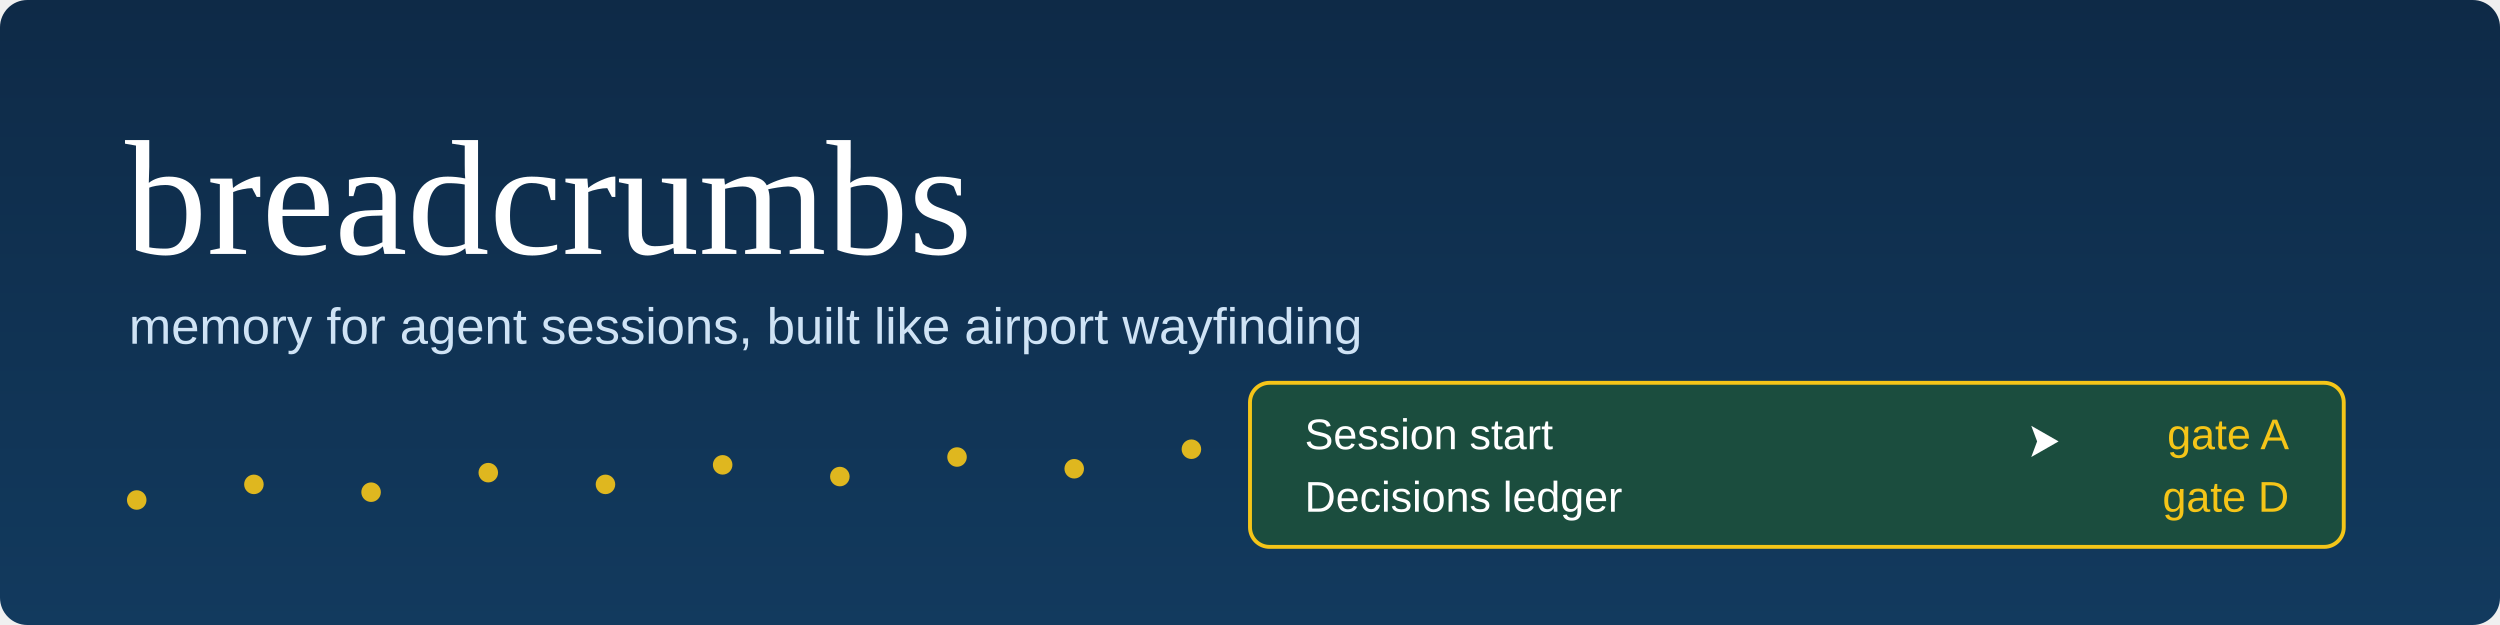
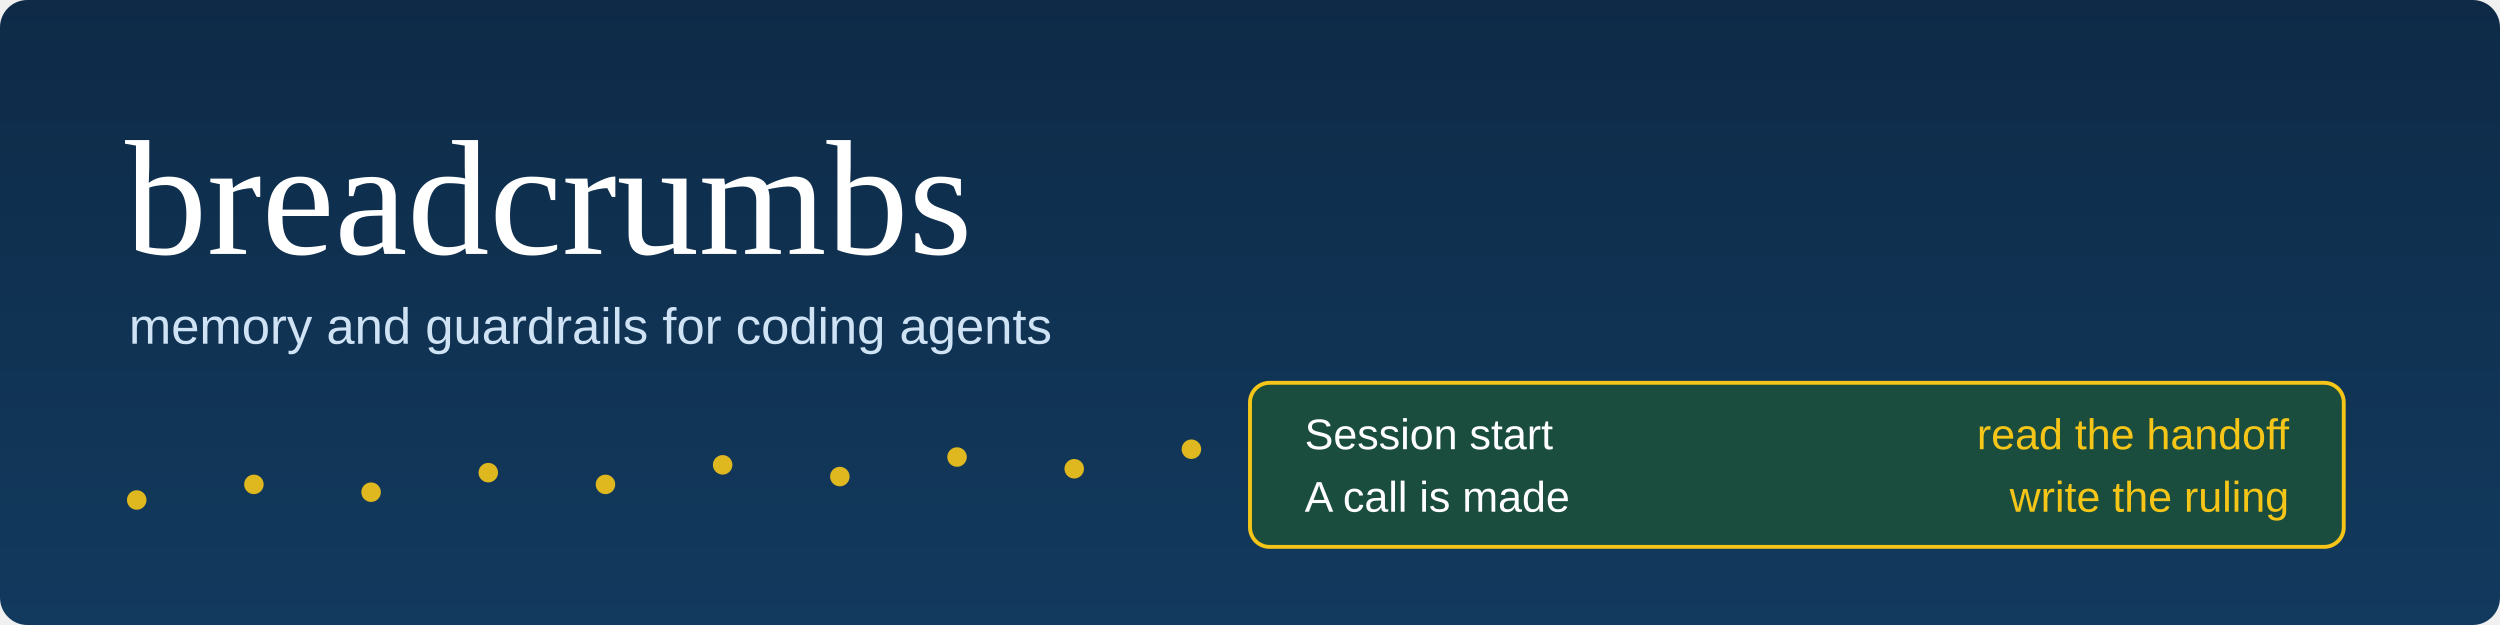
- <svg xmlns="http://www.w3.org/2000/svg" width="1280" height="320" viewBox="0 0 1280 320" role="img" aria-label="breadcrumbs: agent memory as airport wayfinding">
+ <svg xmlns="http://www.w3.org/2000/svg" width="1280" height="320" viewBox="0 0 1280 320" role="img" aria-label="breadcrumbs: memory and guardrails for coding agents">
  <defs>
    <linearGradient id="sky" x1="0" y1="0" x2="0" y2="1">
      <stop offset="0" stop-color="#0e2a47" />
      <stop offset="1" stop-color="#123a5e" />
    </linearGradient>
  </defs>
  <rect width="1280" height="320" rx="14" fill="url(#sky)" />
  <g fill="#f5c518" opacity="0.9">
    <circle cx="70" cy="256" r="5" />
    <circle cx="130" cy="248" r="5" />
    <circle cx="190" cy="252" r="5" />
    <circle cx="250" cy="242" r="5" />
    <circle cx="310" cy="248" r="5" />
    <circle cx="370" cy="238" r="5" />
    <circle cx="430" cy="244" r="5" />
    <circle cx="490" cy="234" r="5" />
    <circle cx="550" cy="240" r="5" />
    <circle cx="610" cy="230" r="5" />
  </g>
  <g>
    <rect x="640" y="196" width="560" height="84" rx="10" fill="#1b4d3e" />
    <rect x="640" y="196" width="560" height="84" rx="10" fill="none" stroke="#f5c518" stroke-width="2" />
    <text x="668" y="230" font-family="Arial, Helvetica, sans-serif" font-size="22" fill="#ffffff">Session start</text>
-     <text x="668" y="262" font-family="Arial, Helvetica, sans-serif" font-size="22" fill="#ffffff">Decisions ledger</text>
-     <text x="1172" y="230" font-family="Arial, Helvetica, sans-serif" font-size="22" fill="#f5c518" text-anchor="end">gate A</text>
-     <text x="1172" y="262" font-family="Arial, Helvetica, sans-serif" font-size="22" fill="#f5c518" text-anchor="end">gate D</text>
-     <path d="M1040 218 l14 8 -14 8 3 -8 z" fill="#ffffff" />
+     <text x="668" y="262" font-family="Arial, Helvetica, sans-serif" font-size="22" fill="#ffffff">A call is made</text>
+     <text x="1172" y="230" font-family="Arial, Helvetica, sans-serif" font-size="22" fill="#f5c518" text-anchor="end">read the handoff</text>
+     <text x="1172" y="262" font-family="Arial, Helvetica, sans-serif" font-size="22" fill="#f5c518" text-anchor="end">write the ruling</text>
  </g>
  <text x="64" y="130" font-family="Georgia, 'Times New Roman', serif" font-size="84" fill="#ffffff">breadcrumbs</text>
-   <text x="66" y="176" font-family="Arial, Helvetica, sans-serif" font-size="26" fill="#cfe3f5">memory for agent sessions, built like airport wayfinding</text>
+   <text x="66" y="176" font-family="Arial, Helvetica, sans-serif" font-size="26" fill="#cfe3f5">memory and guardrails for coding agents</text>
</svg>
